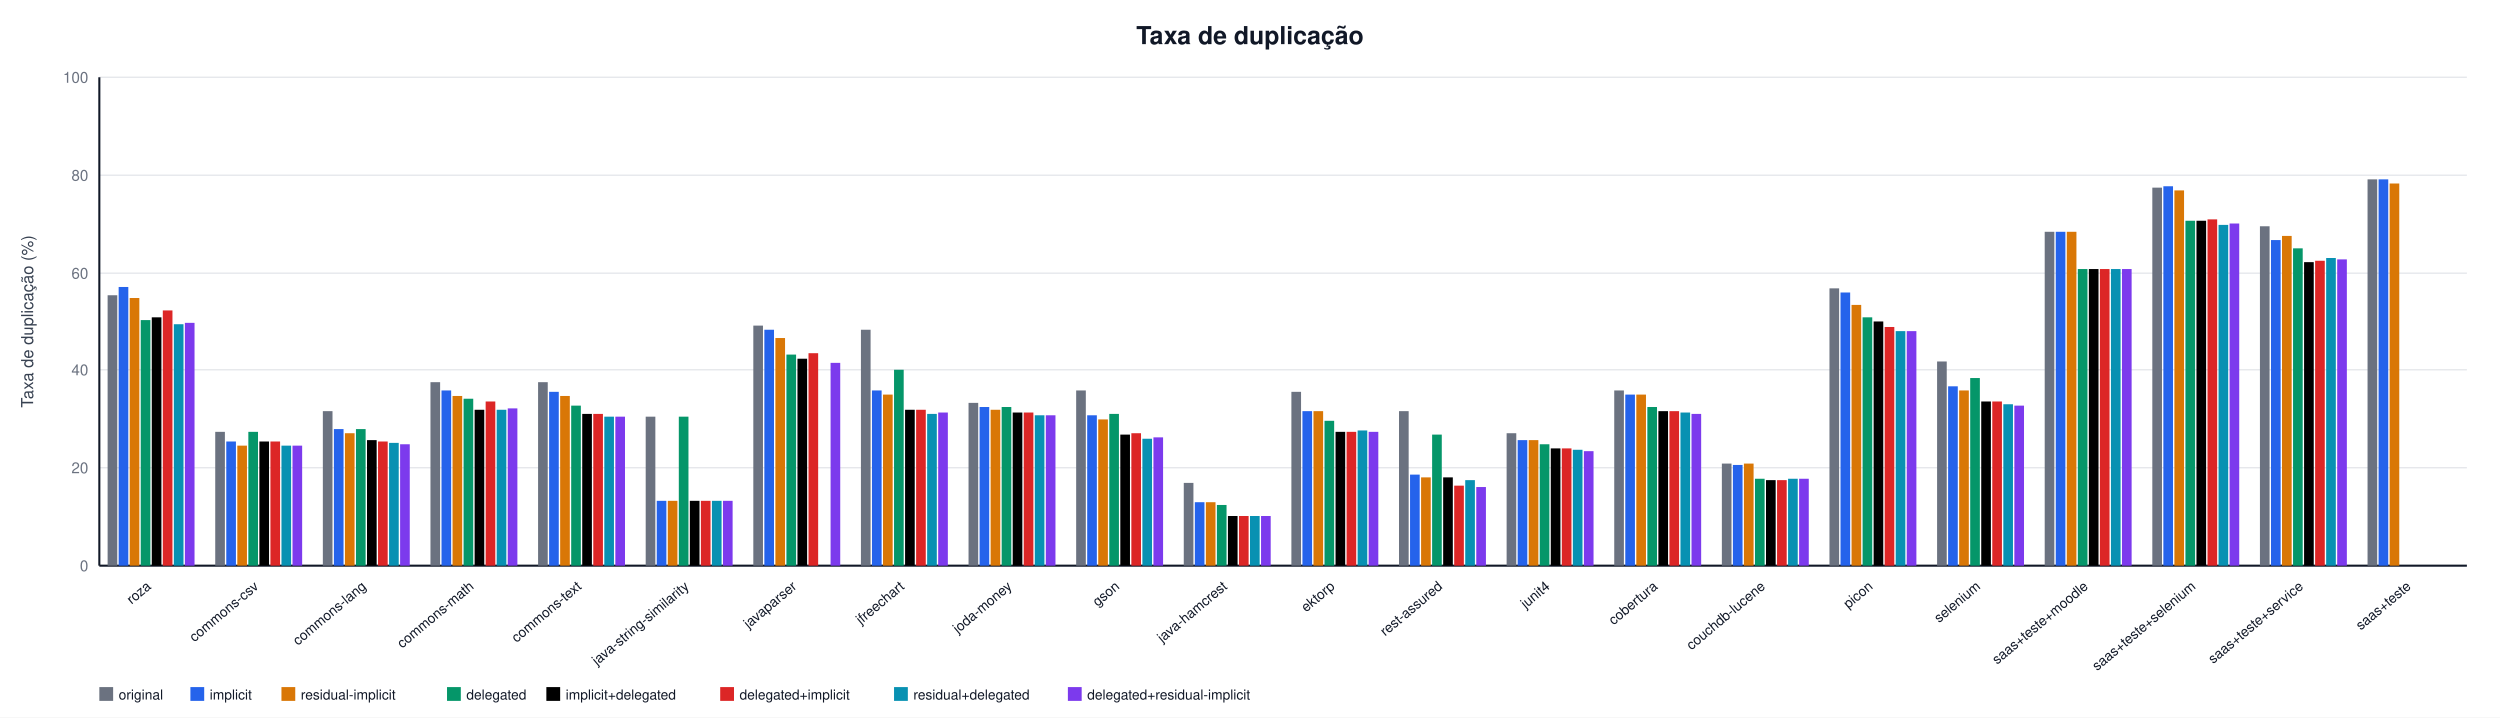
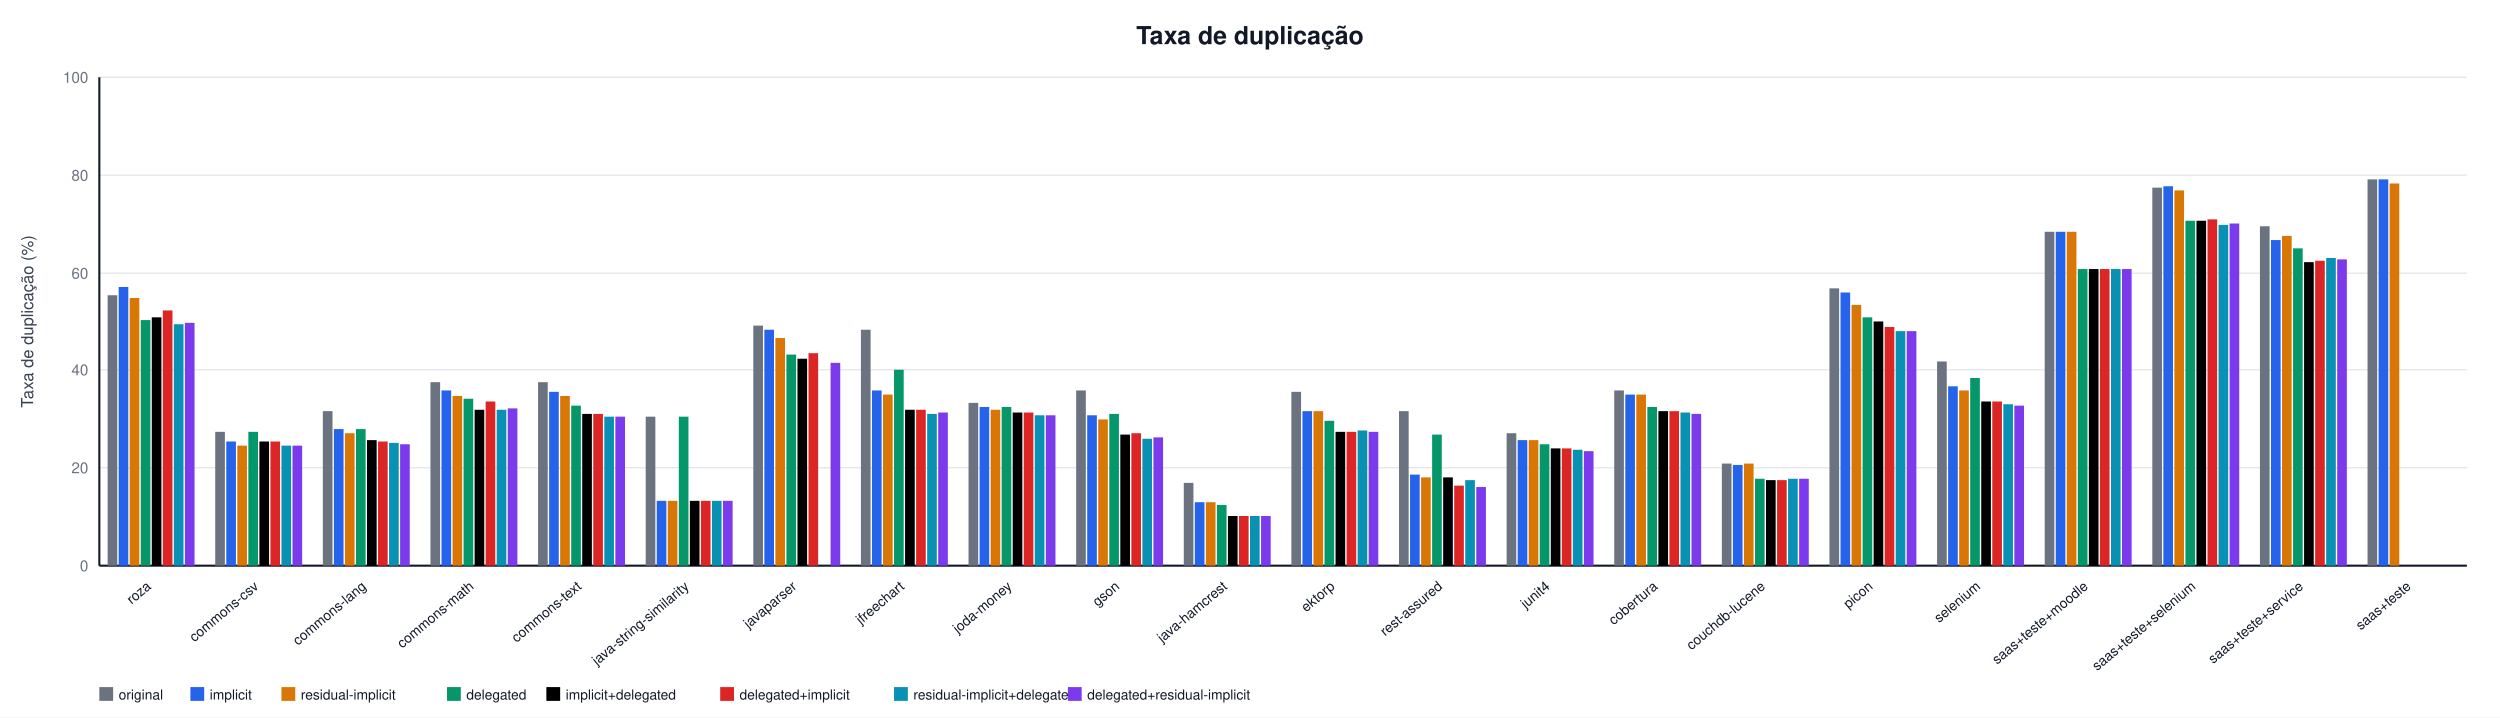
<svg xmlns="http://www.w3.org/2000/svg" width="1812" height="520" viewBox="0 0 1812 520">
  <rect width="100%" height="100%" fill="#ffffff" />
  <text x="906" y="32" text-anchor="middle" font-family="Helvetica, Arial, sans-serif" font-size="18" font-weight="700" fill="#111827">Taxa de duplicação</text>
  <text x="24" y="233" text-anchor="middle" font-family="Helvetica, Arial, sans-serif" font-size="12" fill="#374151" transform="rotate(-90 24 233)">Taxa de duplicação (%)</text>
  <line x1="72" y1="410" x2="1788" y2="410" stroke="#e5e7eb" stroke-width="1" />
  <text x="64" y="414" text-anchor="end" font-family="Helvetica, Arial, sans-serif" font-size="11" fill="#6b7280">0</text>
  <line x1="72" y1="339" x2="1788" y2="339" stroke="#e5e7eb" stroke-width="1" />
  <text x="64" y="343" text-anchor="end" font-family="Helvetica, Arial, sans-serif" font-size="11" fill="#6b7280">20</text>
  <line x1="72" y1="268" x2="1788" y2="268" stroke="#e5e7eb" stroke-width="1" />
  <text x="64" y="272" text-anchor="end" font-family="Helvetica, Arial, sans-serif" font-size="11" fill="#6b7280">40</text>
  <line x1="72" y1="198" x2="1788" y2="198" stroke="#e5e7eb" stroke-width="1" />
  <text x="64" y="202" text-anchor="end" font-family="Helvetica, Arial, sans-serif" font-size="11" fill="#6b7280">60</text>
  <line x1="72" y1="127" x2="1788" y2="127" stroke="#e5e7eb" stroke-width="1" />
  <text x="64" y="131" text-anchor="end" font-family="Helvetica, Arial, sans-serif" font-size="11" fill="#6b7280">80</text>
  <line x1="72" y1="56" x2="1788" y2="56" stroke="#e5e7eb" stroke-width="1" />
  <text x="64" y="60" text-anchor="end" font-family="Helvetica, Arial, sans-serif" font-size="11" fill="#6b7280">100</text>
  <line x1="72" y1="56" x2="72" y2="410" stroke="#111827" stroke-width="1.5" />
  <line x1="72" y1="410" x2="1788" y2="410" stroke="#111827" stroke-width="1.5" />
  <rect x="78" y="214" width="7" height="196" fill="#6b7280" />
  <rect x="86" y="208" width="7" height="202" fill="#2563eb" />
  <rect x="94" y="216" width="7" height="194" fill="#d97706" />
  <rect x="102" y="232" width="7" height="178" fill="#059669" />
  <rect x="110" y="230" width="7" height="180" fill="#7c3ed" />
  <rect x="118" y="225" width="7" height="185" fill="#dc2626" />
  <rect x="126" y="235" width="7" height="175" fill="#0891b2" />
  <rect x="134" y="234" width="7" height="176" fill="#7c3aed" />
  <text x="110" y="426" text-anchor="end" font-family="Helvetica, Arial, sans-serif" font-size="10" fill="#111827" transform="rotate(-40 110 426)">roza</text>
  <rect x="156" y="313" width="7" height="97" fill="#6b7280" />
  <rect x="164" y="320" width="7" height="90" fill="#2563eb" />
  <rect x="172" y="323" width="7" height="87" fill="#d97706" />
  <rect x="180" y="313" width="7" height="97" fill="#059669" />
  <rect x="188" y="320" width="7" height="90" fill="#7c3ed" />
  <rect x="196" y="320" width="7" height="90" fill="#dc2626" />
  <rect x="204" y="323" width="7" height="87" fill="#0891b2" />
  <rect x="212" y="323" width="7" height="87" fill="#7c3aed" />
  <text x="188" y="426" text-anchor="end" font-family="Helvetica, Arial, sans-serif" font-size="10" fill="#111827" transform="rotate(-40 188 426)">commons-csv</text>
  <rect x="234" y="298" width="7" height="112" fill="#6b7280" />
  <rect x="242" y="311" width="7" height="99" fill="#2563eb" />
  <rect x="250" y="314" width="7" height="96" fill="#d97706" />
  <rect x="258" y="311" width="7" height="99" fill="#059669" />
  <rect x="266" y="319" width="7" height="91" fill="#7c3ed" />
  <rect x="274" y="320" width="7" height="90" fill="#dc2626" />
  <rect x="282" y="321" width="7" height="89" fill="#0891b2" />
  <rect x="290" y="322" width="7" height="88" fill="#7c3aed" />
  <text x="266" y="426" text-anchor="end" font-family="Helvetica, Arial, sans-serif" font-size="10" fill="#111827" transform="rotate(-40 266 426)">commons-lang</text>
  <rect x="312" y="277" width="7" height="133" fill="#6b7280" />
  <rect x="320" y="283" width="7" height="127" fill="#2563eb" />
  <rect x="328" y="287" width="7" height="123" fill="#d97706" />
  <rect x="336" y="289" width="7" height="121" fill="#059669" />
  <rect x="344" y="297" width="7" height="113" fill="#7c3ed" />
  <rect x="352" y="291" width="7" height="119" fill="#dc2626" />
  <rect x="360" y="297" width="7" height="113" fill="#0891b2" />
  <rect x="368" y="296" width="7" height="114" fill="#7c3aed" />
  <text x="344" y="426" text-anchor="end" font-family="Helvetica, Arial, sans-serif" font-size="10" fill="#111827" transform="rotate(-40 344 426)">commons-math</text>
  <rect x="390" y="277" width="7" height="133" fill="#6b7280" />
  <rect x="398" y="284" width="7" height="126" fill="#2563eb" />
  <rect x="406" y="287" width="7" height="123" fill="#d97706" />
  <rect x="414" y="294" width="7" height="116" fill="#059669" />
  <rect x="422" y="300" width="7" height="110" fill="#7c3ed" />
  <rect x="430" y="300" width="7" height="110" fill="#dc2626" />
  <rect x="438" y="302" width="7" height="108" fill="#0891b2" />
  <rect x="446" y="302" width="7" height="108" fill="#7c3aed" />
  <text x="422" y="426" text-anchor="end" font-family="Helvetica, Arial, sans-serif" font-size="10" fill="#111827" transform="rotate(-40 422 426)">commons-text</text>
  <rect x="468" y="302" width="7" height="108" fill="#6b7280" />
  <rect x="476" y="363" width="7" height="47" fill="#2563eb" />
  <rect x="484" y="363" width="7" height="47" fill="#d97706" />
  <rect x="492" y="302" width="7" height="108" fill="#059669" />
  <rect x="500" y="363" width="7" height="47" fill="#7c3ed" />
  <rect x="508" y="363" width="7" height="47" fill="#dc2626" />
  <rect x="516" y="363" width="7" height="47" fill="#0891b2" />
  <rect x="524" y="363" width="7" height="47" fill="#7c3aed" />
  <text x="500" y="426" text-anchor="end" font-family="Helvetica, Arial, sans-serif" font-size="10" fill="#111827" transform="rotate(-40 500 426)">java-string-similarity</text>
  <rect x="546" y="236" width="7" height="174" fill="#6b7280" />
  <rect x="554" y="239" width="7" height="171" fill="#2563eb" />
  <rect x="562" y="245" width="7" height="165" fill="#d97706" />
  <rect x="570" y="257" width="7" height="153" fill="#059669" />
  <rect x="578" y="260" width="7" height="150" fill="#7c3ed" />
  <rect x="586" y="256" width="7" height="154" fill="#dc2626" />
  <rect x="594" y="410" width="7" height="0" fill="#0891b2" />
  <rect x="602" y="263" width="7" height="147" fill="#7c3aed" />
  <text x="578" y="426" text-anchor="end" font-family="Helvetica, Arial, sans-serif" font-size="10" fill="#111827" transform="rotate(-40 578 426)">javaparser</text>
  <rect x="624" y="239" width="7" height="171" fill="#6b7280" />
  <rect x="632" y="283" width="7" height="127" fill="#2563eb" />
  <rect x="640" y="286" width="7" height="124" fill="#d97706" />
  <rect x="648" y="268" width="7" height="142" fill="#059669" />
  <rect x="656" y="297" width="7" height="113" fill="#7c3ed" />
  <rect x="664" y="297" width="7" height="113" fill="#dc2626" />
  <rect x="672" y="300" width="7" height="110" fill="#0891b2" />
  <rect x="680" y="299" width="7" height="111" fill="#7c3aed" />
  <text x="656" y="426" text-anchor="end" font-family="Helvetica, Arial, sans-serif" font-size="10" fill="#111827" transform="rotate(-40 656 426)">jfreechart</text>
  <rect x="702" y="292" width="7" height="118" fill="#6b7280" />
  <rect x="710" y="295" width="7" height="115" fill="#2563eb" />
  <rect x="718" y="297" width="7" height="113" fill="#d97706" />
  <rect x="726" y="295" width="7" height="115" fill="#059669" />
  <rect x="734" y="299" width="7" height="111" fill="#7c3ed" />
  <rect x="742" y="299" width="7" height="111" fill="#dc2626" />
  <rect x="750" y="301" width="7" height="109" fill="#0891b2" />
  <rect x="758" y="301" width="7" height="109" fill="#7c3aed" />
  <text x="734" y="426" text-anchor="end" font-family="Helvetica, Arial, sans-serif" font-size="10" fill="#111827" transform="rotate(-40 734 426)">joda-money</text>
  <rect x="780" y="283" width="7" height="127" fill="#6b7280" />
  <rect x="788" y="301" width="7" height="109" fill="#2563eb" />
  <rect x="796" y="304" width="7" height="106" fill="#d97706" />
  <rect x="804" y="300" width="7" height="110" fill="#059669" />
  <rect x="812" y="315" width="7" height="95" fill="#7c3ed" />
  <rect x="820" y="314" width="7" height="96" fill="#dc2626" />
  <rect x="828" y="318" width="7" height="92" fill="#0891b2" />
  <rect x="836" y="317" width="7" height="93" fill="#7c3aed" />
  <text x="812" y="426" text-anchor="end" font-family="Helvetica, Arial, sans-serif" font-size="10" fill="#111827" transform="rotate(-40 812 426)">gson</text>
  <rect x="858" y="350" width="7" height="60" fill="#6b7280" />
  <rect x="866" y="364" width="7" height="46" fill="#2563eb" />
  <rect x="874" y="364" width="7" height="46" fill="#d97706" />
  <rect x="882" y="366" width="7" height="44" fill="#059669" />
  <rect x="890" y="374" width="7" height="36" fill="#7c3ed" />
  <rect x="898" y="374" width="7" height="36" fill="#dc2626" />
  <rect x="906" y="374" width="7" height="36" fill="#0891b2" />
  <rect x="914" y="374" width="7" height="36" fill="#7c3aed" />
  <text x="890" y="426" text-anchor="end" font-family="Helvetica, Arial, sans-serif" font-size="10" fill="#111827" transform="rotate(-40 890 426)">java-hamcrest</text>
  <rect x="936" y="284" width="7" height="126" fill="#6b7280" />
  <rect x="944" y="298" width="7" height="112" fill="#2563eb" />
  <rect x="952" y="298" width="7" height="112" fill="#d97706" />
  <rect x="960" y="305" width="7" height="105" fill="#059669" />
  <rect x="968" y="313" width="7" height="97" fill="#7c3ed" />
  <rect x="976" y="313" width="7" height="97" fill="#dc2626" />
  <rect x="984" y="312" width="7" height="98" fill="#0891b2" />
  <rect x="992" y="313" width="7" height="97" fill="#7c3aed" />
  <text x="968" y="426" text-anchor="end" font-family="Helvetica, Arial, sans-serif" font-size="10" fill="#111827" transform="rotate(-40 968 426)">ektorp</text>
  <rect x="1014" y="298" width="7" height="112" fill="#6b7280" />
  <rect x="1022" y="344" width="7" height="66" fill="#2563eb" />
  <rect x="1030" y="346" width="7" height="64" fill="#d97706" />
  <rect x="1038" y="315" width="7" height="95" fill="#059669" />
  <rect x="1046" y="346" width="7" height="64" fill="#7c3ed" />
  <rect x="1054" y="352" width="7" height="58" fill="#dc2626" />
  <rect x="1062" y="348" width="7" height="62" fill="#0891b2" />
  <rect x="1070" y="353" width="7" height="57" fill="#7c3aed" />
  <text x="1046" y="426" text-anchor="end" font-family="Helvetica, Arial, sans-serif" font-size="10" fill="#111827" transform="rotate(-40 1046 426)">rest-assured</text>
  <rect x="1092" y="314" width="7" height="96" fill="#6b7280" />
  <rect x="1100" y="319" width="7" height="91" fill="#2563eb" />
  <rect x="1108" y="319" width="7" height="91" fill="#d97706" />
  <rect x="1116" y="322" width="7" height="88" fill="#059669" />
  <rect x="1124" y="325" width="7" height="85" fill="#7c3ed" />
  <rect x="1132" y="325" width="7" height="85" fill="#dc2626" />
  <rect x="1140" y="326" width="7" height="84" fill="#0891b2" />
  <rect x="1148" y="327" width="7" height="83" fill="#7c3aed" />
  <text x="1124" y="426" text-anchor="end" font-family="Helvetica, Arial, sans-serif" font-size="10" fill="#111827" transform="rotate(-40 1124 426)">junit4</text>
  <rect x="1170" y="283" width="7" height="127" fill="#6b7280" />
  <rect x="1178" y="286" width="7" height="124" fill="#2563eb" />
  <rect x="1186" y="286" width="7" height="124" fill="#d97706" />
  <rect x="1194" y="295" width="7" height="115" fill="#059669" />
  <rect x="1202" y="298" width="7" height="112" fill="#7c3ed" />
  <rect x="1210" y="298" width="7" height="112" fill="#dc2626" />
  <rect x="1218" y="299" width="7" height="111" fill="#0891b2" />
  <rect x="1226" y="300" width="7" height="110" fill="#7c3aed" />
  <text x="1202" y="426" text-anchor="end" font-family="Helvetica, Arial, sans-serif" font-size="10" fill="#111827" transform="rotate(-40 1202 426)">cobertura</text>
  <rect x="1248" y="336" width="7" height="74" fill="#6b7280" />
  <rect x="1256" y="337" width="7" height="73" fill="#2563eb" />
  <rect x="1264" y="336" width="7" height="74" fill="#d97706" />
  <rect x="1272" y="347" width="7" height="63" fill="#059669" />
  <rect x="1280" y="348" width="7" height="62" fill="#7c3ed" />
  <rect x="1288" y="348" width="7" height="62" fill="#dc2626" />
  <rect x="1296" y="347" width="7" height="63" fill="#0891b2" />
  <rect x="1304" y="347" width="7" height="63" fill="#7c3aed" />
  <text x="1280" y="426" text-anchor="end" font-family="Helvetica, Arial, sans-serif" font-size="10" fill="#111827" transform="rotate(-40 1280 426)">couchdb-lucene</text>
  <rect x="1326" y="209" width="7" height="201" fill="#6b7280" />
  <rect x="1334" y="212" width="7" height="198" fill="#2563eb" />
  <rect x="1342" y="221" width="7" height="189" fill="#d97706" />
  <rect x="1350" y="230" width="7" height="180" fill="#059669" />
  <rect x="1358" y="233" width="7" height="177" fill="#7c3ed" />
  <rect x="1366" y="237" width="7" height="173" fill="#dc2626" />
  <rect x="1374" y="240" width="7" height="170" fill="#0891b2" />
  <rect x="1382" y="240" width="7" height="170" fill="#7c3aed" />
  <text x="1358" y="426" text-anchor="end" font-family="Helvetica, Arial, sans-serif" font-size="10" fill="#111827" transform="rotate(-40 1358 426)">picon</text>
  <rect x="1404" y="262" width="7" height="148" fill="#6b7280" />
  <rect x="1412" y="280" width="7" height="130" fill="#2563eb" />
  <rect x="1420" y="283" width="7" height="127" fill="#d97706" />
  <rect x="1428" y="274" width="7" height="136" fill="#059669" />
  <rect x="1436" y="291" width="7" height="119" fill="#7c3ed" />
  <rect x="1444" y="291" width="7" height="119" fill="#dc2626" />
  <rect x="1452" y="293" width="7" height="117" fill="#0891b2" />
  <rect x="1460" y="294" width="7" height="116" fill="#7c3aed" />
  <text x="1436" y="426" text-anchor="end" font-family="Helvetica, Arial, sans-serif" font-size="10" fill="#111827" transform="rotate(-40 1436 426)">selenium</text>
  <rect x="1482" y="168" width="7" height="242" fill="#6b7280" />
  <rect x="1490" y="168" width="7" height="242" fill="#2563eb" />
  <rect x="1498" y="168" width="7" height="242" fill="#d97706" />
  <rect x="1506" y="195" width="7" height="215" fill="#059669" />
  <rect x="1514" y="195" width="7" height="215" fill="#7c3ed" />
  <rect x="1522" y="195" width="7" height="215" fill="#dc2626" />
  <rect x="1530" y="195" width="7" height="215" fill="#0891b2" />
  <rect x="1538" y="195" width="7" height="215" fill="#7c3aed" />
  <text x="1514" y="426" text-anchor="end" font-family="Helvetica, Arial, sans-serif" font-size="10" fill="#111827" transform="rotate(-40 1514 426)">saas+teste+moodle</text>
  <rect x="1560" y="136" width="7" height="274" fill="#6b7280" />
  <rect x="1568" y="135" width="7" height="275" fill="#2563eb" />
  <rect x="1576" y="138" width="7" height="272" fill="#d97706" />
  <rect x="1584" y="160" width="7" height="250" fill="#059669" />
  <rect x="1592" y="160" width="7" height="250" fill="#7c3ed" />
  <rect x="1600" y="159" width="7" height="251" fill="#dc2626" />
  <rect x="1608" y="163" width="7" height="247" fill="#0891b2" />
  <rect x="1616" y="162" width="7" height="248" fill="#7c3aed" />
  <text x="1592" y="426" text-anchor="end" font-family="Helvetica, Arial, sans-serif" font-size="10" fill="#111827" transform="rotate(-40 1592 426)">saas+teste+selenium</text>
  <rect x="1638" y="164" width="7" height="246" fill="#6b7280" />
  <rect x="1646" y="174" width="7" height="236" fill="#2563eb" />
  <rect x="1654" y="171" width="7" height="239" fill="#d97706" />
  <rect x="1662" y="180" width="7" height="230" fill="#059669" />
  <rect x="1670" y="190" width="7" height="220" fill="#7c3ed" />
  <rect x="1678" y="189" width="7" height="221" fill="#dc2626" />
  <rect x="1686" y="187" width="7" height="223" fill="#0891b2" />
  <rect x="1694" y="188" width="7" height="222" fill="#7c3aed" />
  <text x="1670" y="426" text-anchor="end" font-family="Helvetica, Arial, sans-serif" font-size="10" fill="#111827" transform="rotate(-40 1670 426)">saas+teste+service</text>
  <rect x="1716" y="130" width="7" height="280" fill="#6b7280" />
  <rect x="1724" y="130" width="7" height="280" fill="#2563eb" />
  <rect x="1732" y="133" width="7" height="277" fill="#d97706" />
  <rect x="1740" y="410" width="7" height="0" fill="#059669" />
  <rect x="1748" y="410" width="7" height="0" fill="#7c3ed" />
  <rect x="1756" y="410" width="7" height="0" fill="#dc2626" />
  <rect x="1764" y="410" width="7" height="0" fill="#0891b2" />
  <rect x="1772" y="410" width="7" height="0" fill="#7c3aed" />
  <text x="1748" y="426" text-anchor="end" font-family="Helvetica, Arial, sans-serif" font-size="10" fill="#111827" transform="rotate(-40 1748 426)">saas+teste</text>
  <rect x="72" y="498" width="10" height="10" fill="#6b7280" />
  <text x="86" y="507" font-family="Helvetica, Arial, sans-serif" font-size="10" fill="#111827">original</text>
  <rect x="138" y="498" width="10" height="10" fill="#2563eb" />
  <text x="152" y="507" font-family="Helvetica, Arial, sans-serif" font-size="10" fill="#111827">implicit</text>
  <rect x="204" y="498" width="10" height="10" fill="#d97706" />
  <text x="218" y="507" font-family="Helvetica, Arial, sans-serif" font-size="10" fill="#111827">residual-implicit</text>
  <rect x="324" y="498" width="10" height="10" fill="#059669" />
  <text x="338" y="507" font-family="Helvetica, Arial, sans-serif" font-size="10" fill="#111827">delegated</text>
  <rect x="396" y="498" width="10" height="10" fill="#7c3ed" />
  <text x="410" y="507" font-family="Helvetica, Arial, sans-serif" font-size="10" fill="#111827">implicit+delegated</text>
  <rect x="522" y="498" width="10" height="10" fill="#dc2626" />
  <text x="536" y="507" font-family="Helvetica, Arial, sans-serif" font-size="10" fill="#111827">delegated+implicit</text>
  <rect x="648" y="498" width="10" height="10" fill="#0891b2" />
-   <text x="662" y="507" font-family="Helvetica, Arial, sans-serif" font-size="10" fill="#111827">residual+delegated</text>
+   <text x="662" y="507" font-family="Helvetica, Arial, sans-serif" font-size="10" fill="#111827">residual-implicit+delegated</text>
  <rect x="774" y="498" width="10" height="10" fill="#7c3aed" />
  <text x="788" y="507" font-family="Helvetica, Arial, sans-serif" font-size="10" fill="#111827">delegated+residual-implicit</text>
</svg>
